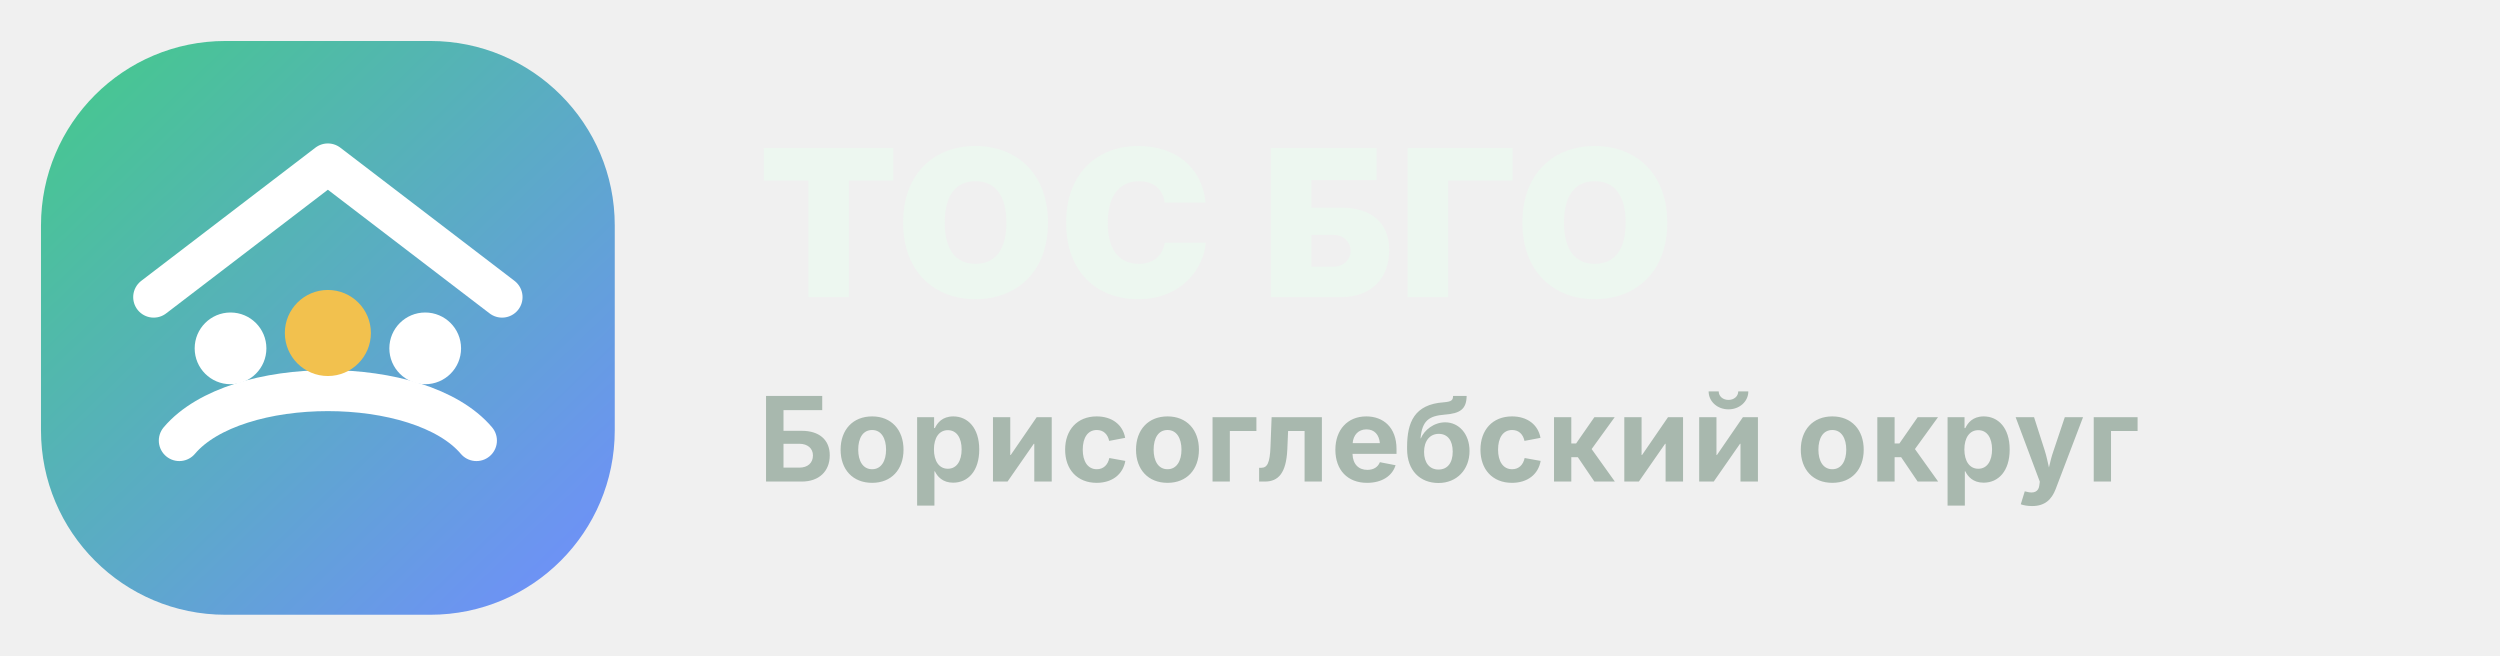
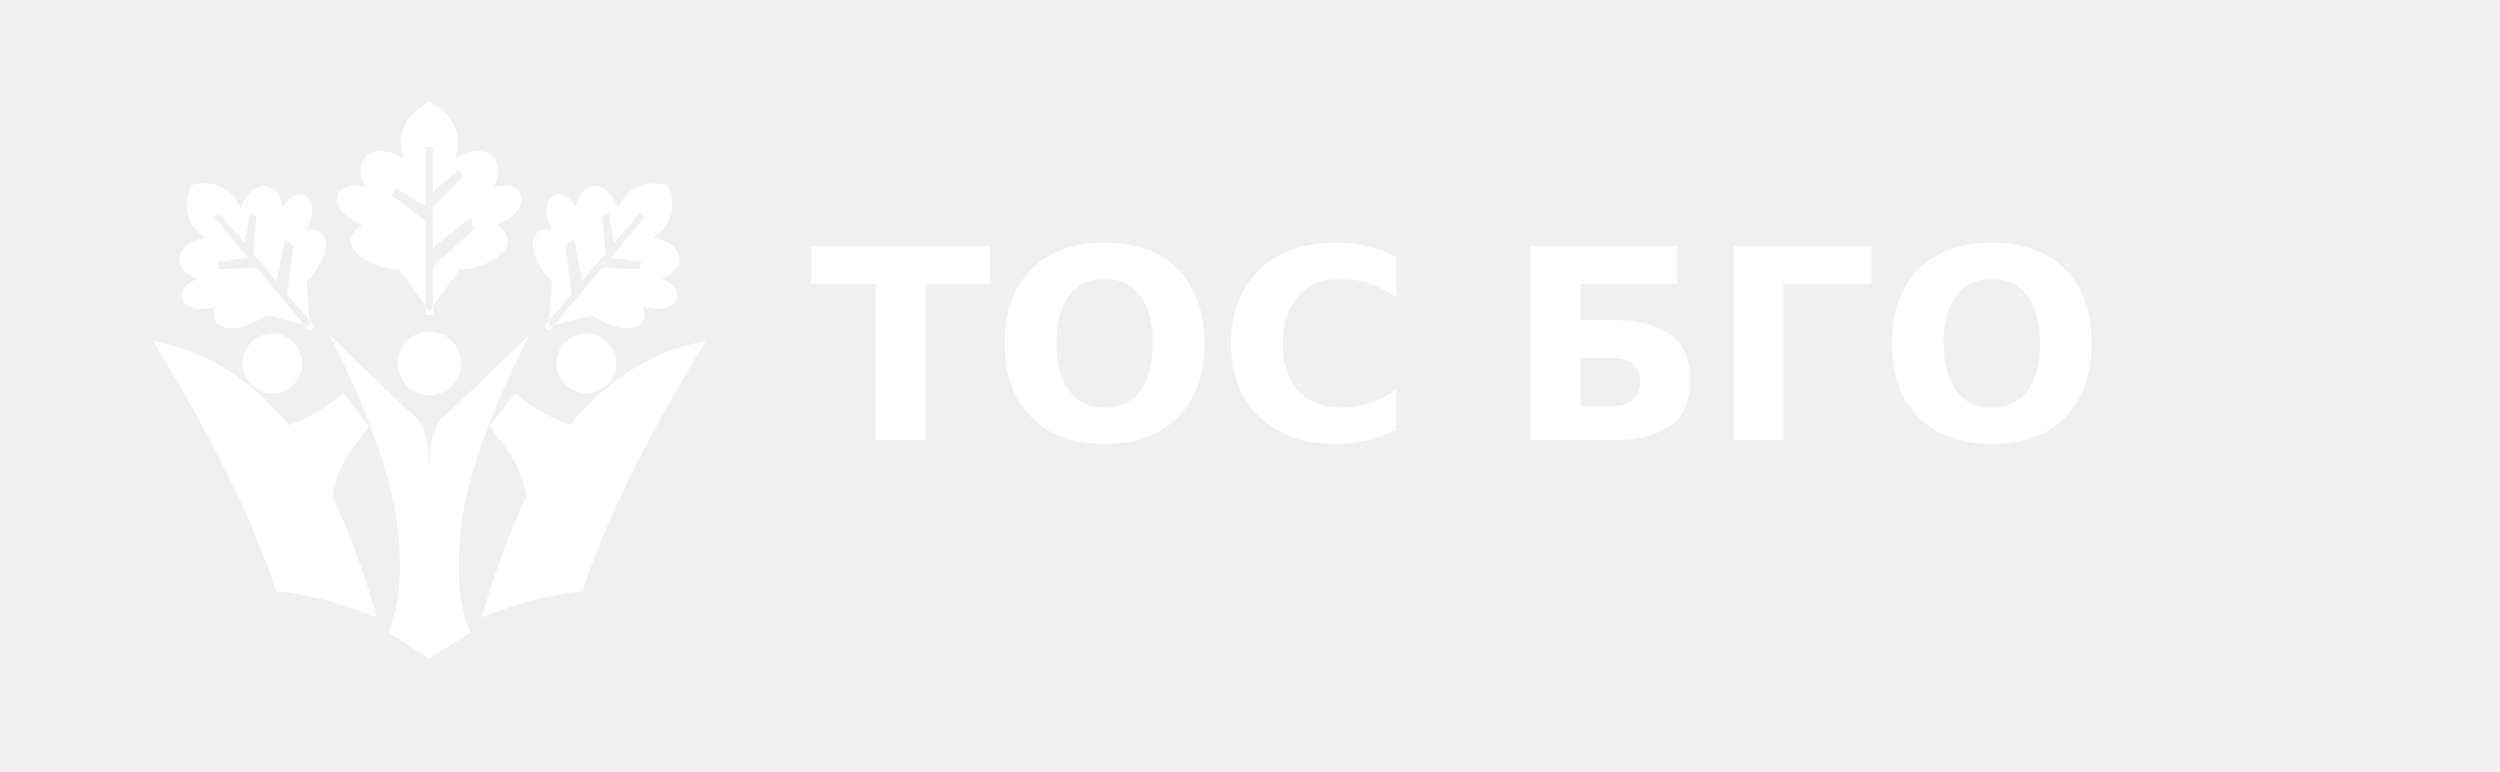
- <svg xmlns="http://www.w3.org/2000/svg" width="244" height="64" viewBox="0 0 244 64">
-   <defs>
-     <linearGradient id="g" x1="6" y1="5" x2="59" y2="60" gradientUnits="userSpaceOnUse">
-       <stop stop-color="#45C98C" />
-       <stop offset="1" stop-color="#718DFF" />
-     </linearGradient>
-   </defs>
-   <g data-brand-mark="tos-bgo-community">
-     <rect x="4" y="4" width="56" height="56" rx="18" fill="url(#g)" />
-     <path d="M15 29 32 16 49 29M17.5 43C23 36.5 41 36.5 46.5 43" fill="none" stroke="#fff" stroke-width="4" stroke-linecap="round" stroke-linejoin="round" />
-     <circle cx="22.5" cy="34" r="3.5" fill="#fff" />
-     <circle cx="32" cy="32.5" r="4.2" fill="#F2C14E" />
-     <circle cx="41.5" cy="34" r="3.5" fill="#fff" />
-   </g>
-   <g data-brand-wordmark="tos-bgo" font-family="Inter,Arial,sans-serif">
-     <text x="74" y="29" font-size="20" font-weight="900" letter-spacing=".4" fill="#EDF7F0">ТОС БГО</text>
-     <text x="74" y="47" font-size="11.5" font-weight="650" letter-spacing=".15" fill="#A8B8AE">Борисоглебский округ</text>
+ <svg xmlns="http://www.w3.org/2000/svg" width="460" height="142" viewBox="0 0 460 142" data-brand-mark="tos-bgo-people-oak-v3" role="img">
+   <g transform="translate(24 16) scale(1)">
+     <g transform="translate(0 0) scale(0.6875)">
+       <path d="M80 4 C74 7 71 12 73 19 C64 14 59 20 63 27 C54 24 52 33 62 37 C55 41 61 48 72 49 L80 60 L88 49 C99 48 105 41 98 37 C108 33 106 24 97 27 C101 20 96 14 87 19 C89 12 86 7 80 4Z M79 16 L81 16 L81 28 L88 22 L89 24 L81 32 L81 43 L91 35 L92 38 L81 48 L81 61 L79 61 L79 36 L70 29 L71 27 L79 32Z" fill="#FFFFFF" fill-rule="evenodd" />
+       <path d="M80 4 C74 7 71 12 73 19 C64 14 59 20 63 27 C54 24 52 33 62 37 C55 41 61 48 72 49 L80 60 L88 49 C99 48 105 41 98 37 C108 33 106 24 97 27 C101 20 96 14 87 19 C89 12 86 7 80 4Z M79 16 L81 16 L81 28 L88 22 L89 24 L81 32 L81 43 L91 35 L92 38 L81 48 L81 61 L79 61 L79 36 L70 29 L71 27 L79 32Z" fill="#FFFFFF" fill-rule="evenodd" transform="translate(48 64) rotate(-40) scale(.88) translate(-80 -60)" />
+       <g transform="translate(160 0) scale(-1 1)">
+         <path d="M80 4 C74 7 71 12 73 19 C64 14 59 20 63 27 C54 24 52 33 62 37 C55 41 61 48 72 49 L80 60 L88 49 C99 48 105 41 98 37 C108 33 106 24 97 27 C101 20 96 14 87 19 C89 12 86 7 80 4Z M79 16 L81 16 L81 28 L88 22 L89 24 L81 32 L81 43 L91 35 L92 38 L81 48 L81 61 L79 61 L79 36 L70 29 L71 27 L79 32Z" fill="#FFFFFF" fill-rule="evenodd" transform="translate(48 64) rotate(-40) scale(.88) translate(-80 -60)" />
+       </g>
+       <path d="M6 68 Q29 72 46 95 Q58 114 66 142 Q51 136 39 135 Q30 107 6 68Z" fill="#FFFFFF" />
+       <path d="M41 91 Q50 88 57 82 L64 91 Q55 101 54 110Z" fill="#FFFFFF" />
+       <g transform="translate(160 0) scale(-1 1)">
+         <path d="M6 68 Q29 72 46 95 Q58 114 66 142 Q51 136 39 135 Q30 107 6 68Z" fill="#FFFFFF" />
+         <path d="M41 91 Q50 88 57 82 L64 91 Q55 101 54 110Z" fill="#FFFFFF" />
+       </g>
+       <path d="M53 66 Q66 79 77 89 Q80 93 80 103 Q80 93 83 89 Q94 79 107 66 Q93 93 89 114 Q86 135 91 146 L80 153 L69 146 Q74 135 71 114 Q67 93 53 66Z" fill="#FFFFFF" />
+       <circle cx="38" cy="74" r="8" fill="#FFFFFF" />
+       <circle cx="122" cy="74" r="8" fill="#FFFFFF" />
+       <circle cx="80" cy="74" r="8.5" fill="#FFFFFF" />
+     </g>
+     <g fill="#FFFFFF" transform="translate(125 65) scale(0.02392578 -0.02392578)">
+       <path transform="translate(0 0)" d="M10 1493H1386V1202H891V0H506V1202H10Z" />
+       <path transform="translate(1397 0)" d="M870 1241Q694 1241 597.0 1111.0Q500 981 500 745Q500 510 597.0 380.0Q694 250 870 250Q1047 250 1144.0 380.0Q1241 510 1241 745Q1241 981 1144.0 1111.0Q1047 1241 870 1241ZM870 1520Q1230 1520 1434.0 1314.0Q1638 1108 1638 745Q1638 383 1434.0 177.0Q1230 -29 870 -29Q511 -29 306.5 177.0Q102 383 102 745Q102 1108 306.5 1314.0Q511 1520 870 1520Z" />
+       <path transform="translate(3138 0)" d="M1372 82Q1266 27 1151.0 -1.0Q1036 -29 911 -29Q538 -29 320.0 179.5Q102 388 102 745Q102 1103 320.0 1311.5Q538 1520 911 1520Q1036 1520 1151.0 1492.0Q1266 1464 1372 1409V1100Q1265 1173 1161.0 1207.0Q1057 1241 942 1241Q736 1241 618.0 1109.0Q500 977 500 745Q500 514 618.0 382.0Q736 250 942 250Q1057 250 1161.0 284.0Q1265 318 1372 391Z" />
+       <path transform="translate(4641 0)" d="" />
+       <path transform="translate(5354 0)" d="M799 262Q920 262 974 307Q1032 356 1032 449Q1032 540 974 588Q921 633 799 633H573V262ZM827 0H188V1493H1317V1202H573V924H827Q1110 924 1271 807Q1417 701 1417 461Q1417 223 1271 117Q1110 0 827 0Z" />
+       <path transform="translate(6915 0)" d="M188 0V1493H1249V1202H573V0Z" />
+       <path transform="translate(8220 0)" d="M870 1241Q694 1241 597.0 1111.0Q500 981 500 745Q500 510 597.0 380.0Q694 250 870 250Q1047 250 1144.0 380.0Q1241 510 1241 745Q1241 981 1144.0 1111.0Q1047 1241 870 1241ZM870 1520Q1230 1520 1434.0 1314.0Q1638 1108 1638 745Q1638 383 1434.0 177.0Q1230 -29 870 -29Q511 -29 306.5 177.0Q102 383 102 745Q102 1108 306.5 1314.0Q511 1520 870 1520Z" />
+     </g>
  </g>
</svg>
